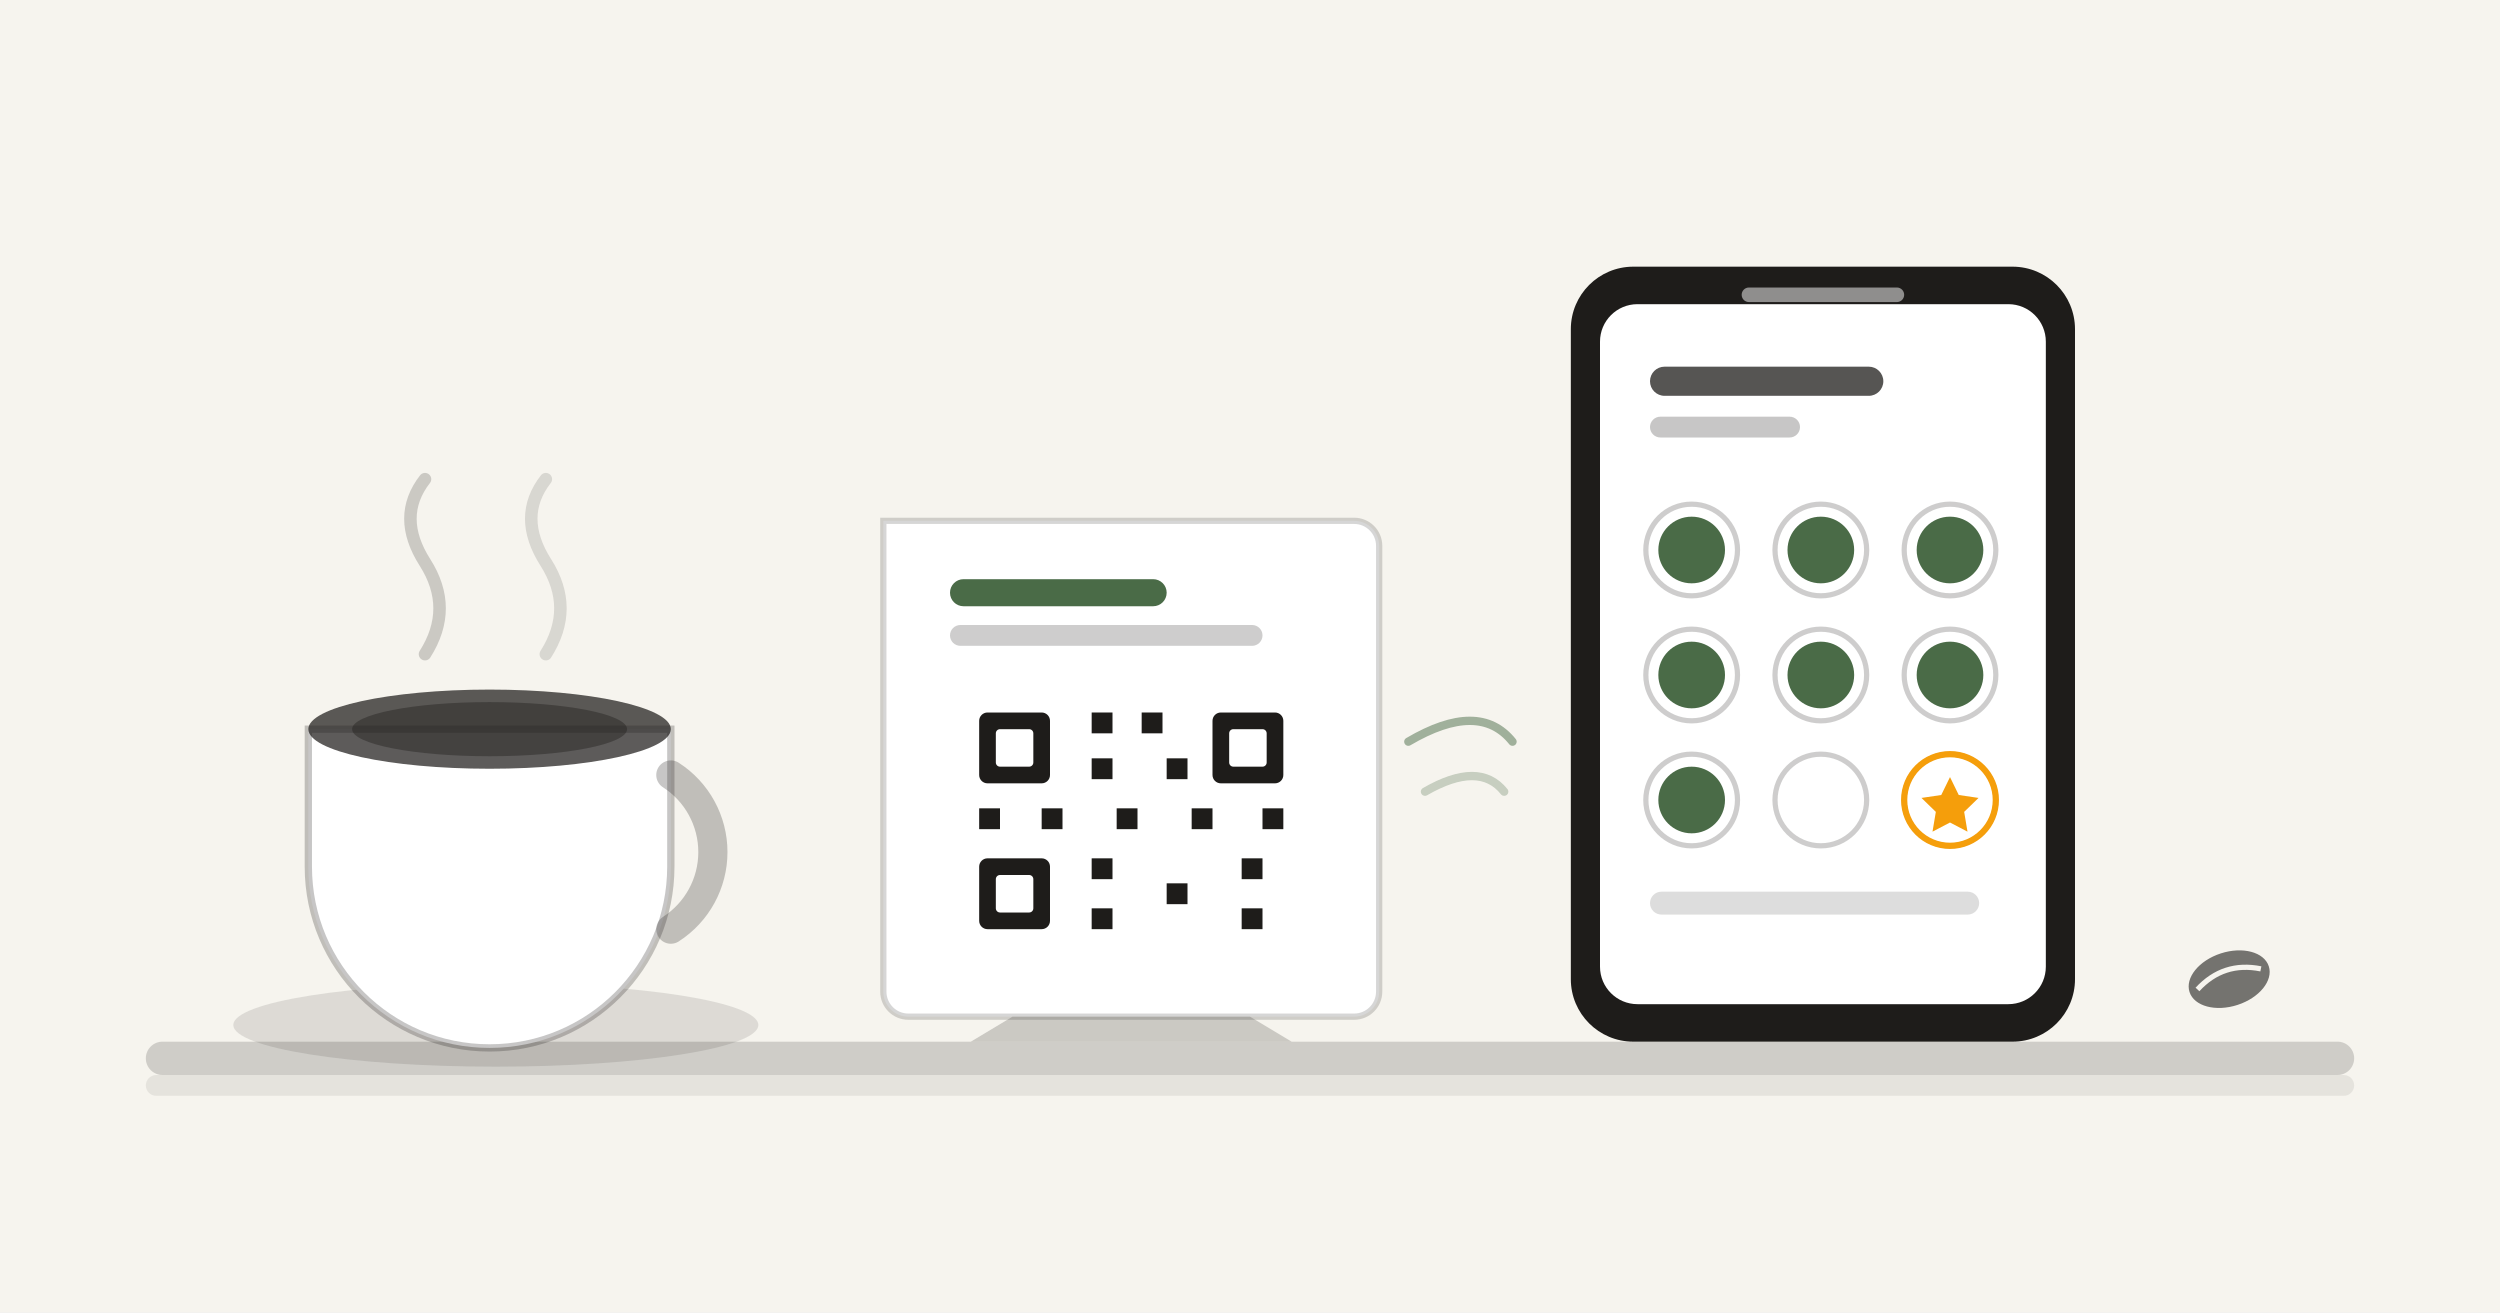
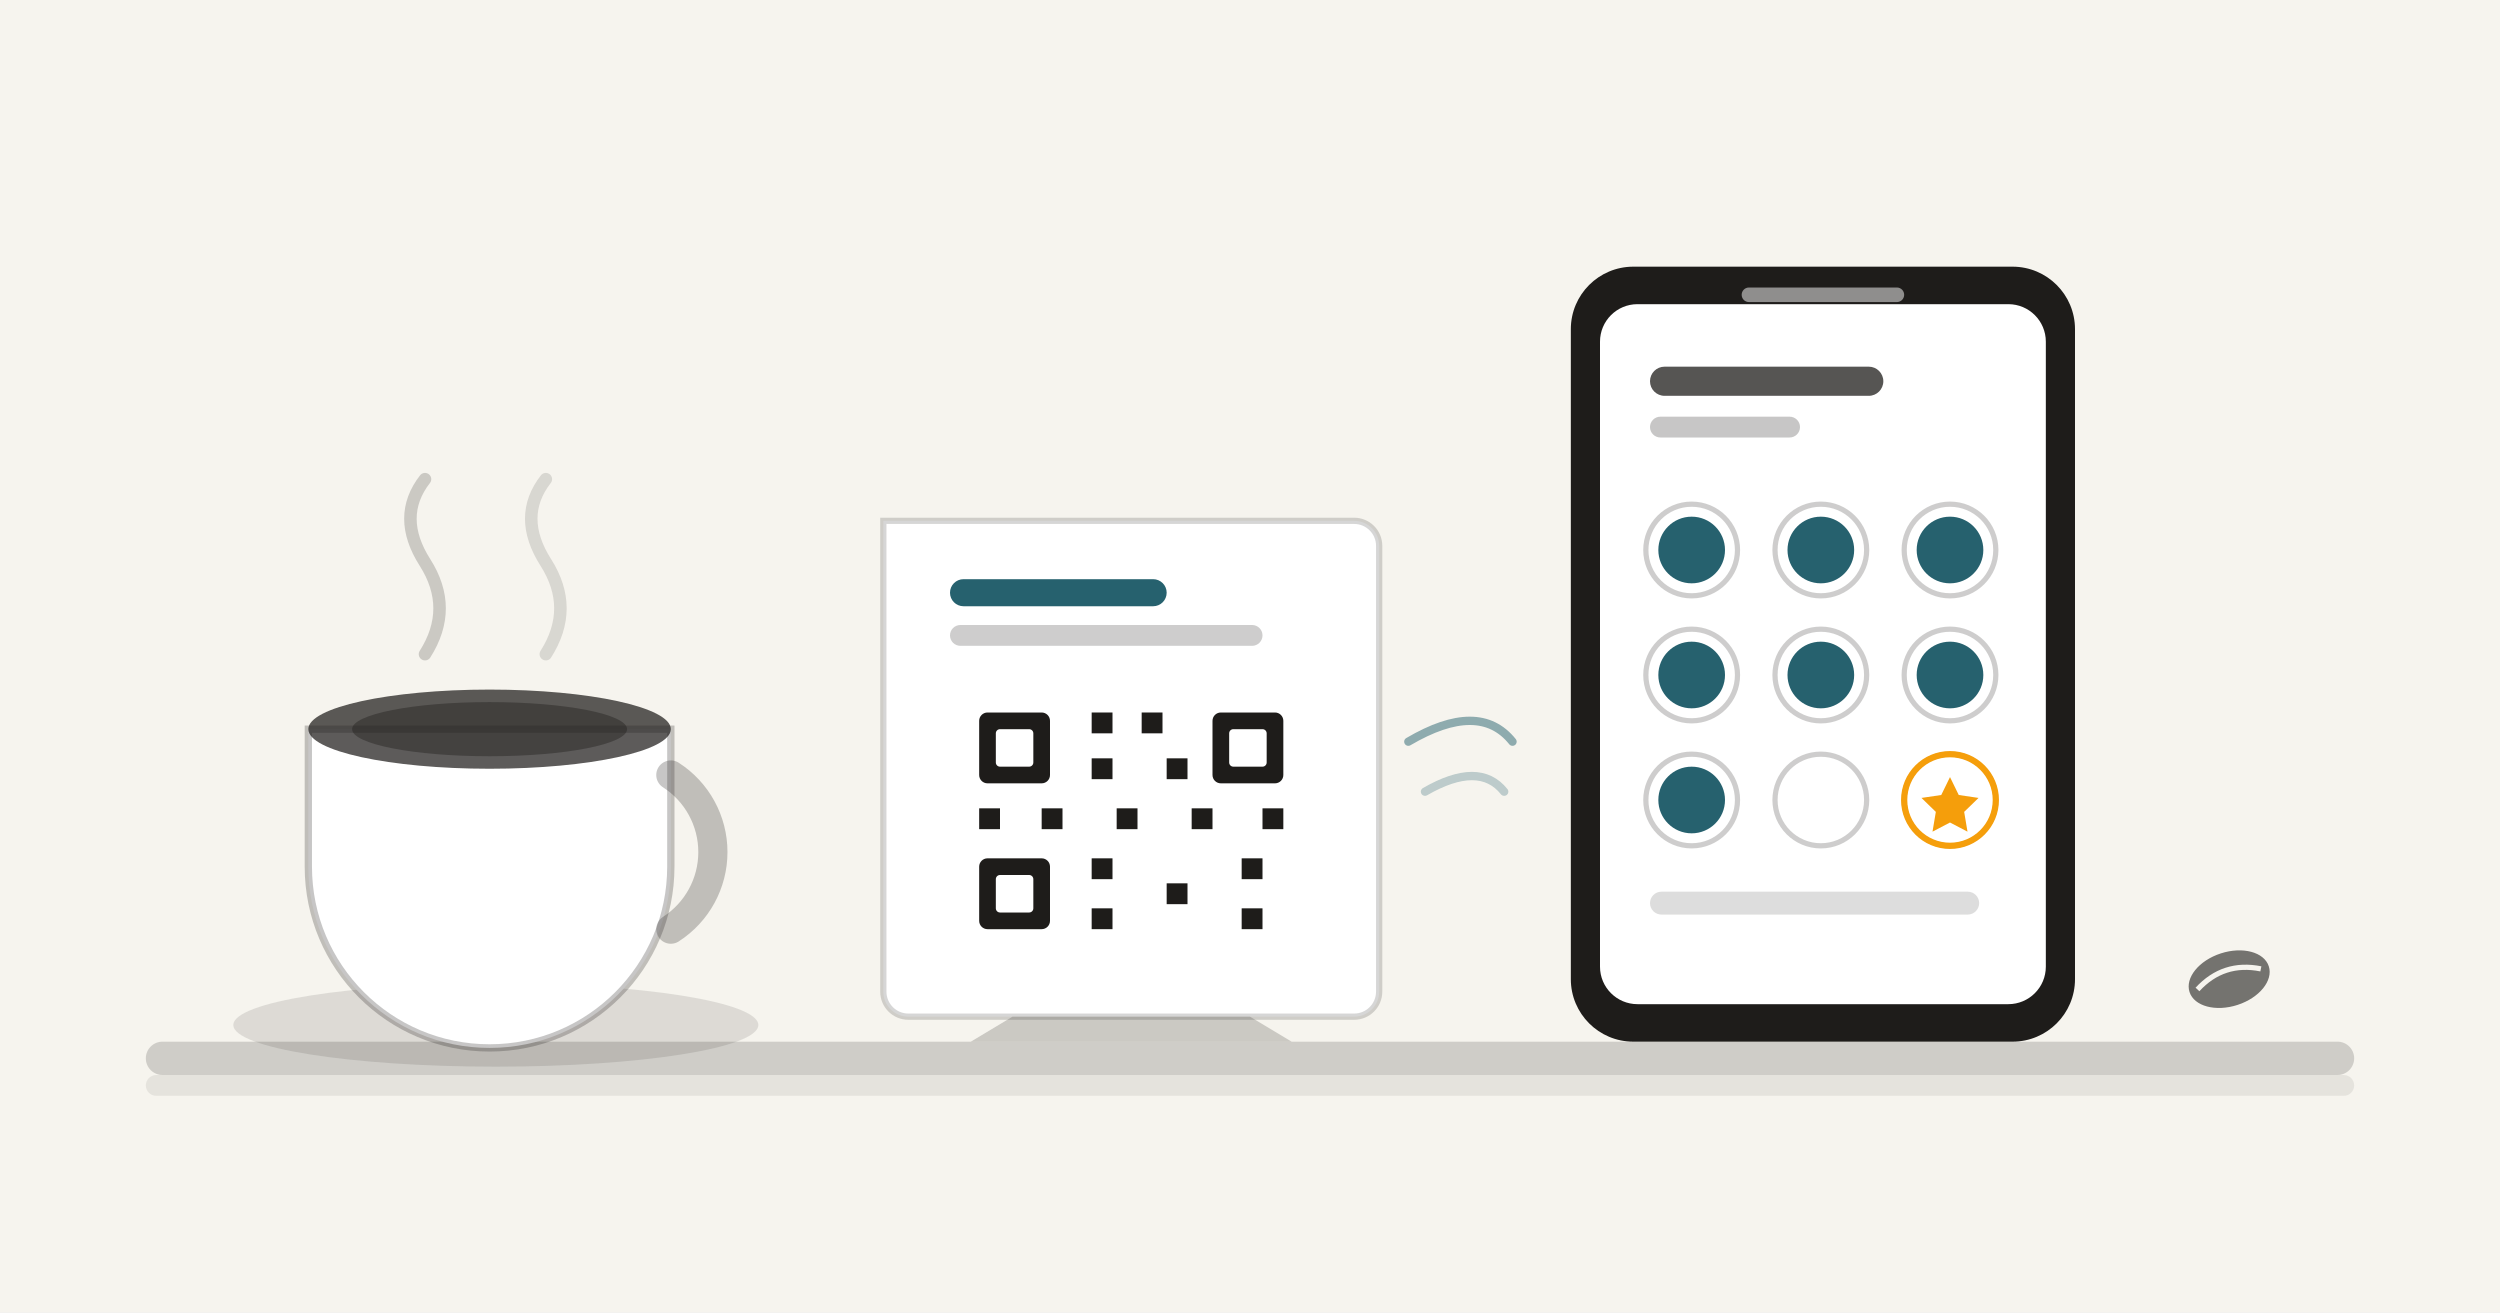
<svg xmlns="http://www.w3.org/2000/svg" viewBox="0 0 1200 630" width="1200" height="630" role="img" aria-label="Kaffekop på en cafédisk ved siden af et lille skilt med QR-kode og en telefon, der viser et stempelkort med ti felter">
  <rect width="1200" height="630" fill="#f6f4ee" />
  <rect x="70" y="500" width="1060" height="16" rx="8" fill="#1e1c1a" opacity="0.18" />
  <rect x="70" y="516" width="1060" height="10" rx="5" fill="#1e1c1a" opacity="0.08" />
  <g>
    <ellipse cx="238" cy="492" rx="126" ry="20" fill="#1e1c1a" opacity="0.12" />
    <path d="M148 350 h174 v66 a87 87 0 0 1 -87 87 a87 87 0 0 1 -87 -87 z" fill="#ffffff" />
    <path d="M148 350 h174 v66 a87 87 0 0 1 -87 87 a87 87 0 0 1 -87 -87 z" fill="none" stroke="#1e1c1a" stroke-width="3.5" opacity="0.25" />
    <ellipse cx="235" cy="350" rx="87" ry="19" fill="#1e1c1a" opacity="0.72" />
    <ellipse cx="235" cy="350" rx="66" ry="13" fill="#1e1c1a" opacity="0.4" />
    <path d="M322 372 a44 44 0 0 1 0 74" fill="none" stroke="#1e1c1a" stroke-width="14" stroke-linecap="round" opacity="0.25" />
    <path d="M204 314 q14 -22 0 -44 q-14 -22 0 -40" fill="none" stroke="#1e1c1a" stroke-width="6" stroke-linecap="round" opacity="0.2" />
    <path d="M262 314 q14 -22 0 -44 q-14 -22 0 -40" fill="none" stroke="#1e1c1a" stroke-width="6" stroke-linecap="round" opacity="0.14" />
  </g>
  <g>
    <path d="M436 250 h214 a12 12 0 0 1 12 12 v214 a12 12 0 0 1 -12 12 h-214 a12 12 0 0 1 -12 -12 v-226 z" fill="#ffffff" />
    <path d="M436 250 h214 a12 12 0 0 1 12 12 v214 a12 12 0 0 1 -12 12 h-214 a12 12 0 0 1 -12 -12 v-226 z" fill="none" stroke="#1e1c1a" stroke-width="3" opacity="0.18" />
    <path d="M486 488 h114 l20 12 h-154 z" fill="#1e1c1a" opacity="0.2" />
-     <rect x="456" y="278" width="104" height="13" rx="6.5" fill="#4a6b47" />
+     <rect x="456" y="278" width="104" height="13" rx="6.5" fill="#26616e" />
    <rect x="456" y="300" width="150" height="10" rx="5" fill="#1e1c1a" opacity="0.22" />
    <g>
      <rect x="456" y="328" width="174" height="132" rx="8" fill="#ffffff" />
      <g fill="#1e1c1a">
        <rect x="470" y="342" width="34" height="34" rx="4" />
        <rect x="582" y="342" width="34" height="34" rx="4" />
        <rect x="470" y="412" width="34" height="34" rx="4" />
        <g fill="#ffffff">
          <rect x="478" y="350" width="18" height="18" rx="2" />
          <rect x="590" y="350" width="18" height="18" rx="2" />
          <rect x="478" y="420" width="18" height="18" rx="2" />
        </g>
        <rect x="524" y="342" width="10" height="10" />
        <rect x="548" y="342" width="10" height="10" />
        <rect x="524" y="364" width="10" height="10" />
        <rect x="560" y="364" width="10" height="10" />
        <rect x="470" y="388" width="10" height="10" />
        <rect x="500" y="388" width="10" height="10" />
        <rect x="536" y="388" width="10" height="10" />
        <rect x="572" y="388" width="10" height="10" />
        <rect x="606" y="388" width="10" height="10" />
        <rect x="524" y="412" width="10" height="10" />
        <rect x="560" y="424" width="10" height="10" />
        <rect x="596" y="412" width="10" height="10" />
        <rect x="524" y="436" width="10" height="10" />
        <rect x="596" y="436" width="10" height="10" />
      </g>
    </g>
  </g>
  <g>
    <rect x="754" y="128" width="242" height="372" rx="30" fill="#1e1c1a" />
    <rect x="768" y="146" width="214" height="336" rx="18" fill="#ffffff" />
    <rect x="836" y="138" width="78" height="7" rx="3.5" fill="#ffffff" opacity="0.5" />
    <rect x="792" y="176" width="112" height="14" rx="7" fill="#1e1c1a" opacity="0.75" />
    <rect x="792" y="200" width="72" height="10" rx="5" fill="#1e1c1a" opacity="0.25" />
    <g>
      <g fill="none" stroke="#1e1c1a" stroke-width="2.5" opacity="0.22">
        <circle cx="812" cy="264" r="22" />
        <circle cx="874" cy="264" r="22" />
        <circle cx="936" cy="264" r="22" />
        <circle cx="812" cy="324" r="22" />
        <circle cx="874" cy="324" r="22" />
        <circle cx="936" cy="324" r="22" />
        <circle cx="812" cy="384" r="22" />
        <circle cx="874" cy="384" r="22" />
        <circle cx="936" cy="384" r="22" />
      </g>
-       <g fill="#4a6b47">
+       <g fill="#26616e">
        <circle cx="812" cy="264" r="16" />
        <circle cx="874" cy="264" r="16" />
        <circle cx="936" cy="264" r="16" />
        <circle cx="812" cy="324" r="16" />
        <circle cx="874" cy="324" r="16" />
        <circle cx="936" cy="324" r="16" />
        <circle cx="812" cy="384" r="16" />
      </g>
      <circle cx="936" cy="384" r="22" fill="none" stroke="#f59e0b" stroke-width="3" />
      <path d="M936 373 l4.2 8.6 9.5 1.4 -6.9 6.7 1.6 9.5 -8.4 -4.4 -8.4 4.4 1.6 -9.5 -6.9 -6.7 9.5 -1.4 z" fill="#f59e0b" />
    </g>
    <rect x="792" y="428" width="158" height="11" rx="5.5" fill="#1e1c1a" opacity="0.15" />
    <rect x="792" y="452" width="158" height="0" rx="0" fill="none" />
  </g>
-   <path d="M676 356 q34 -20 50 0" fill="none" stroke="#4a6b47" stroke-width="4" stroke-linecap="round" opacity="0.5" />
-   <path d="M684 380 q26 -15 38 0" fill="none" stroke="#4a6b47" stroke-width="4" stroke-linecap="round" opacity="0.28" />
+   <path d="M676 356 q34 -20 50 0" fill="none" stroke="#26616e" stroke-width="4" stroke-linecap="round" opacity="0.5" />
+   <path d="M684 380 q26 -15 38 0" fill="none" stroke="#26616e" stroke-width="4" stroke-linecap="round" opacity="0.28" />
  <g transform="rotate(-18 1070 470)">
    <ellipse cx="1070" cy="470" rx="20" ry="13" fill="#1e1c1a" opacity="0.6" />
    <path d="M1054 470 q16 -9 32 0" fill="none" stroke="#f6f4ee" stroke-width="2.5" />
  </g>
</svg>
